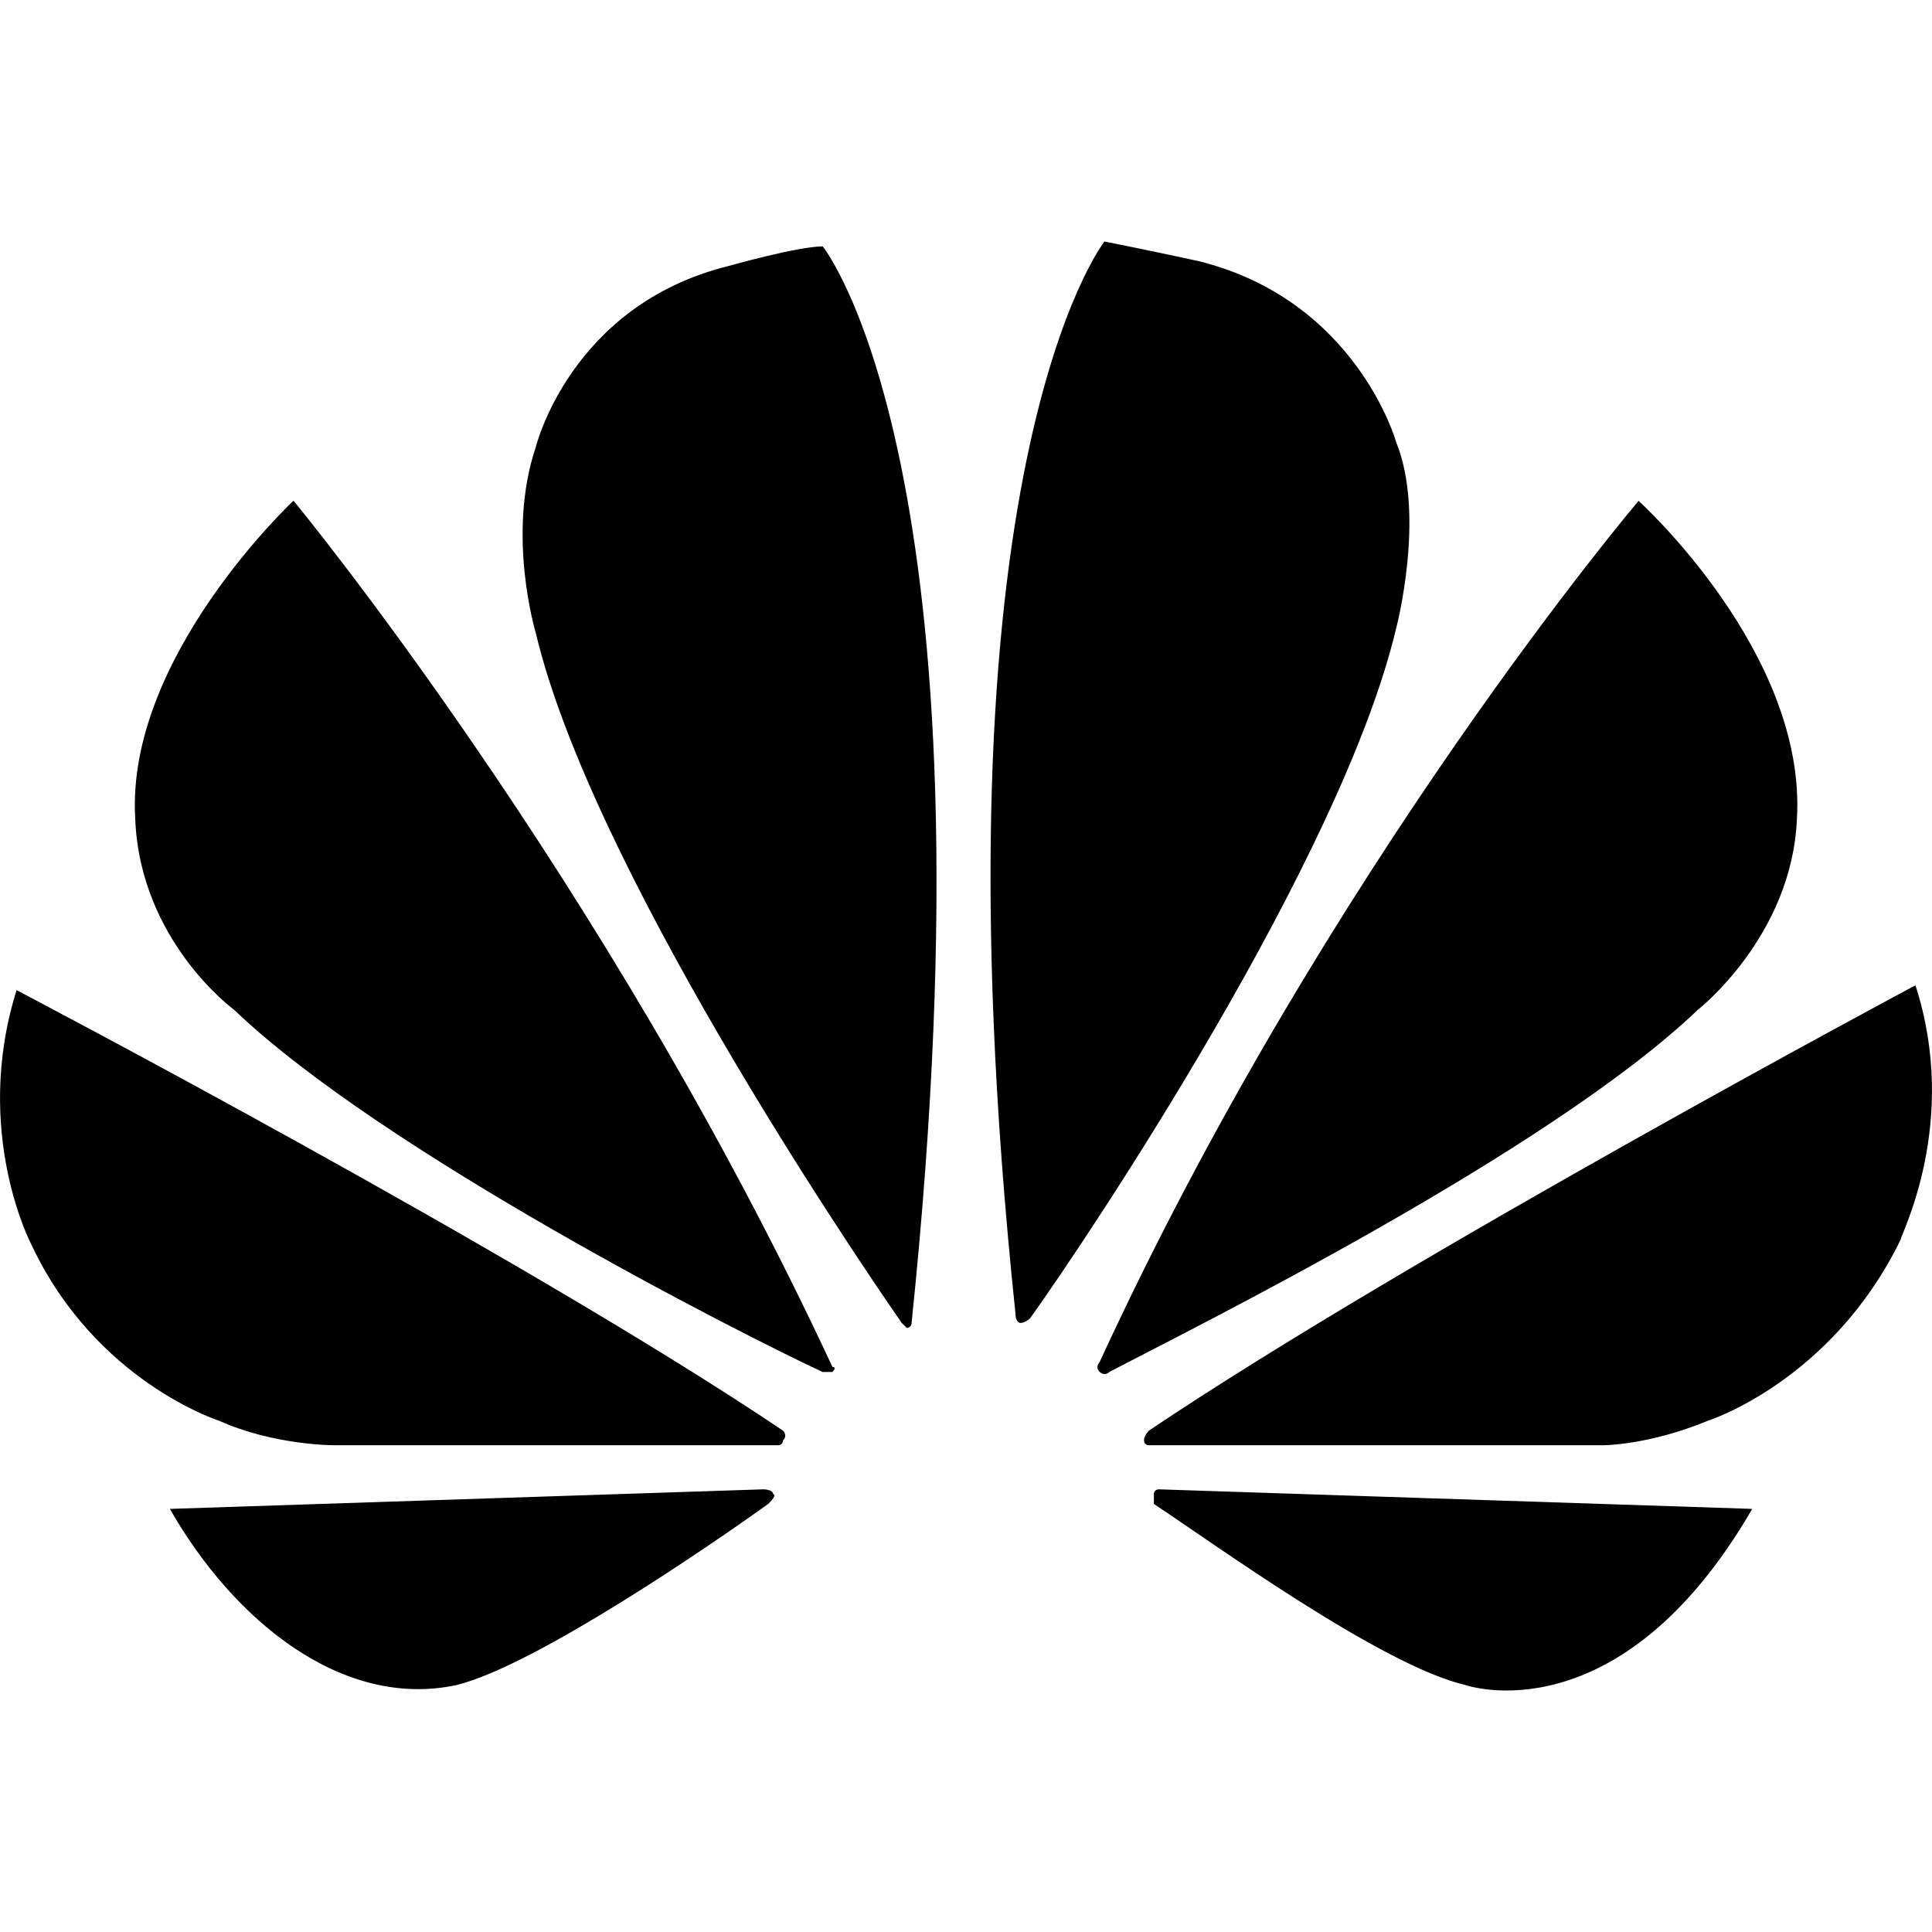
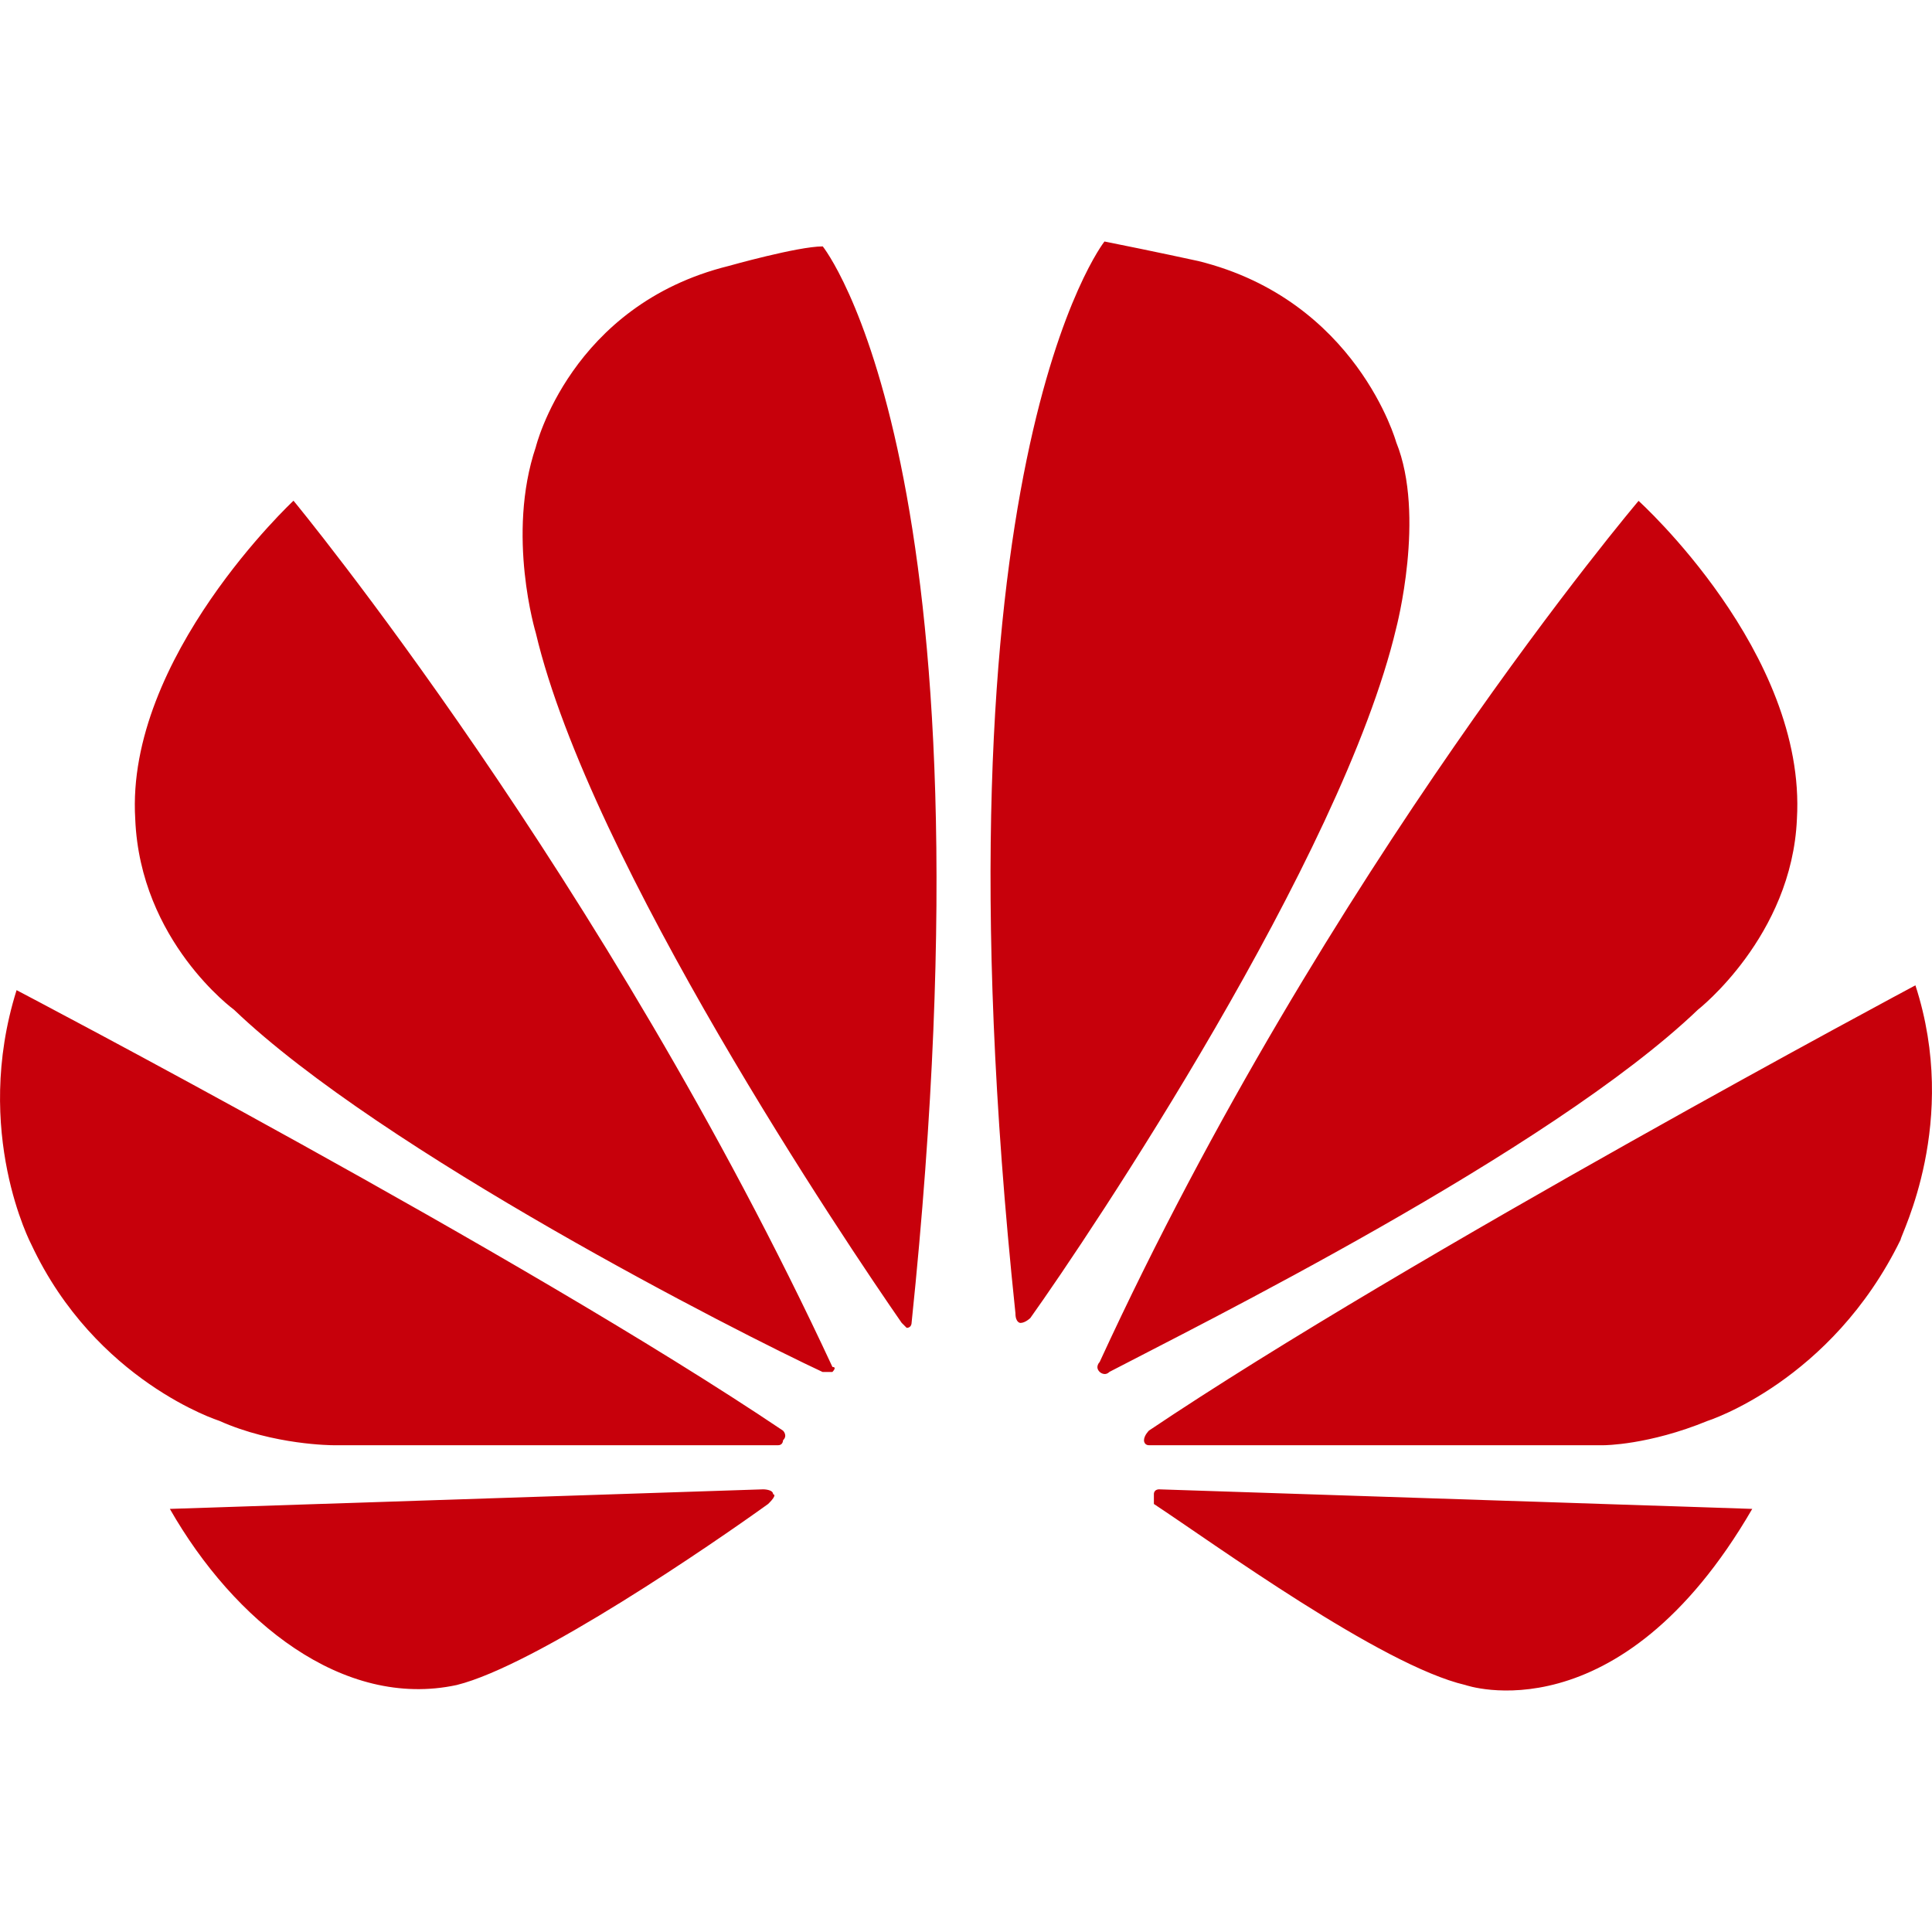
- <svg xmlns="http://www.w3.org/2000/svg" fill="currentColor" fill-rule="evenodd" height="1em" style="flex:none;line-height:1" viewBox="0 0 24 24" width="1em">
-   <path d="M10.341 17.042s.062-.061 0-.061C7.516 10.902 3.646 6.22 3.646 6.22S1.557 8.168 1.68 10.174c.061 1.52 1.228 2.37 1.228 2.37 1.843 1.763 6.266 4.012 7.31 4.499h.123zm-.737 1.52c0-.061-.123-.061-.123-.061l-7.371.243c.798 1.398 2.15 2.492 3.563 2.188.983-.243 3.194-1.763 3.87-2.25.123-.12.061-.12.061-.12zm.123-.67c.062-.06 0-.12 0-.12C6.471 15.581.206 12.3.206 12.3c-.553 1.763.184 3.161.184 3.161.798 1.702 2.334 2.189 2.334 2.189.676.303 1.413.303 1.413.303h5.529c.061 0 .061-.06.061-.06zm.492-14.831c-.308 0-1.168.243-1.168.243-1.965.486-2.395 2.249-2.395 2.249-.369 1.094 0 2.31 0 2.31.675 2.857 3.87 7.598 4.545 8.57l.062.062c.061 0 .061-.061.061-.061C12.43 5.796 10.22 3.06 10.22 3.06zm2.457 13.373c.061 0 .123-.061.123-.061.737-1.033 3.87-5.714 4.545-8.57 0 0 .369-1.399 0-2.31 0 0-.491-1.764-2.457-2.25 0 0-.553-.121-1.167-.243 0 0-2.211 2.796-1.106 13.312 0 .122.062.122.062.122zm1.72 2.067s-.062 0-.062.06v.122c.738.486 2.826 2.006 3.87 2.249 0 0 1.905.669 3.563-2.188l-7.371-.243zm9.398-6.261s-6.265 3.343-9.521 5.531c0 0-.062.06-.062.122 0 0 0 .06.062.06h5.651s.553 0 1.29-.303c0 0 1.536-.487 2.396-2.25 0-.06.737-1.458.184-3.16zM13.66 17.042s.061.06.122 0c1.045-.547 5.468-2.736 7.31-4.499 0 0 1.168-.911 1.23-2.37.122-2.067-1.967-3.951-1.967-3.951s-3.87 4.559-6.695 10.698c0 0-.062.06 0 .122z" />
+ <svg xmlns="http://www.w3.org/2000/svg" height="1em" style="flex:none;line-height:1" viewBox="0 0 24 24" width="1em">
+   <path d="M10.341 17.042s.062-.061 0-.061C7.516 10.902 3.646 6.22 3.646 6.22S1.557 8.168 1.68 10.174c.061 1.52 1.228 2.37 1.228 2.37 1.843 1.763 6.266 4.012 7.31 4.499h.123zm-.737 1.52c0-.061-.123-.061-.123-.061l-7.371.243c.798 1.398 2.15 2.492 3.563 2.188.983-.243 3.194-1.763 3.87-2.25.123-.12.061-.12.061-.12zm.123-.67c.062-.06 0-.12 0-.12C6.471 15.581.206 12.3.206 12.3c-.553 1.763.184 3.161.184 3.161.798 1.702 2.334 2.189 2.334 2.189.676.303 1.413.303 1.413.303h5.529c.061 0 .061-.06.061-.06zm.492-14.831c-.308 0-1.168.243-1.168.243-1.965.486-2.395 2.249-2.395 2.249-.369 1.094 0 2.31 0 2.31.675 2.857 3.87 7.598 4.545 8.57l.062.062c.061 0 .061-.061.061-.061C12.43 5.796 10.22 3.06 10.22 3.06zm2.457 13.373c.061 0 .123-.061.123-.061.737-1.033 3.87-5.714 4.545-8.57 0 0 .369-1.399 0-2.31 0 0-.491-1.764-2.457-2.25 0 0-.553-.121-1.167-.243 0 0-2.211 2.796-1.106 13.312 0 .122.062.122.062.122zm1.72 2.067s-.062 0-.062.06v.122c.738.486 2.826 2.006 3.87 2.249 0 0 1.905.669 3.563-2.188l-7.371-.243zm9.398-6.261s-6.265 3.343-9.521 5.531c0 0-.062.06-.062.122 0 0 0 .06.062.06h5.651s.553 0 1.29-.303c0 0 1.536-.487 2.396-2.25 0-.06.737-1.458.184-3.16zM13.66 17.042s.061.06.122 0c1.045-.547 5.468-2.736 7.31-4.499 0 0 1.168-.911 1.23-2.37.122-2.067-1.967-3.951-1.967-3.951s-3.87 4.559-6.695 10.698c0 0-.062.06 0 .122z" fill="#C7000B" />
</svg>
